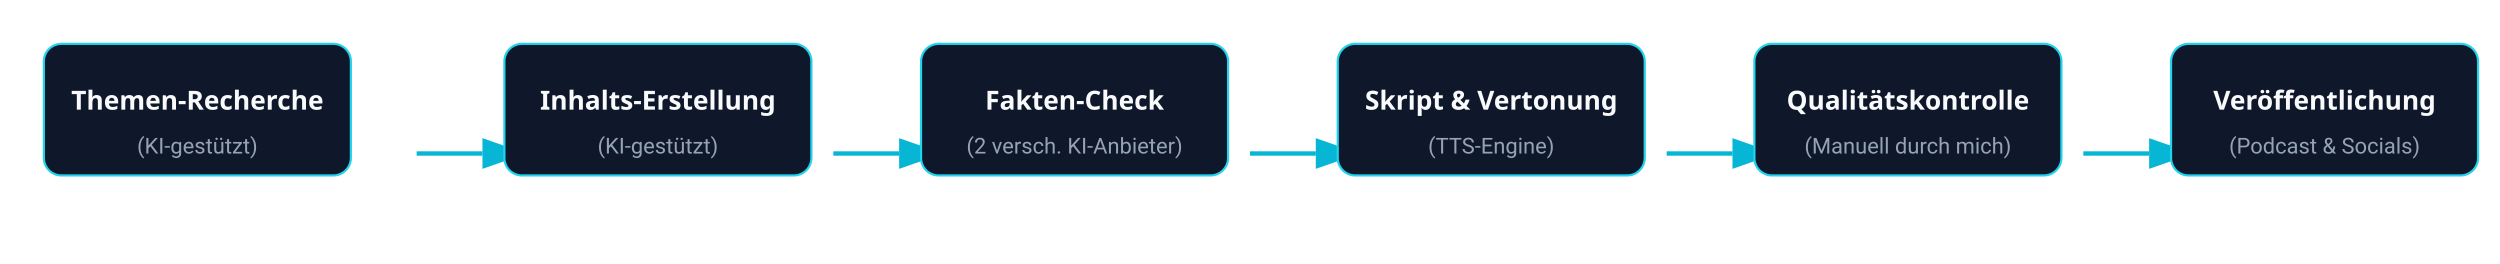
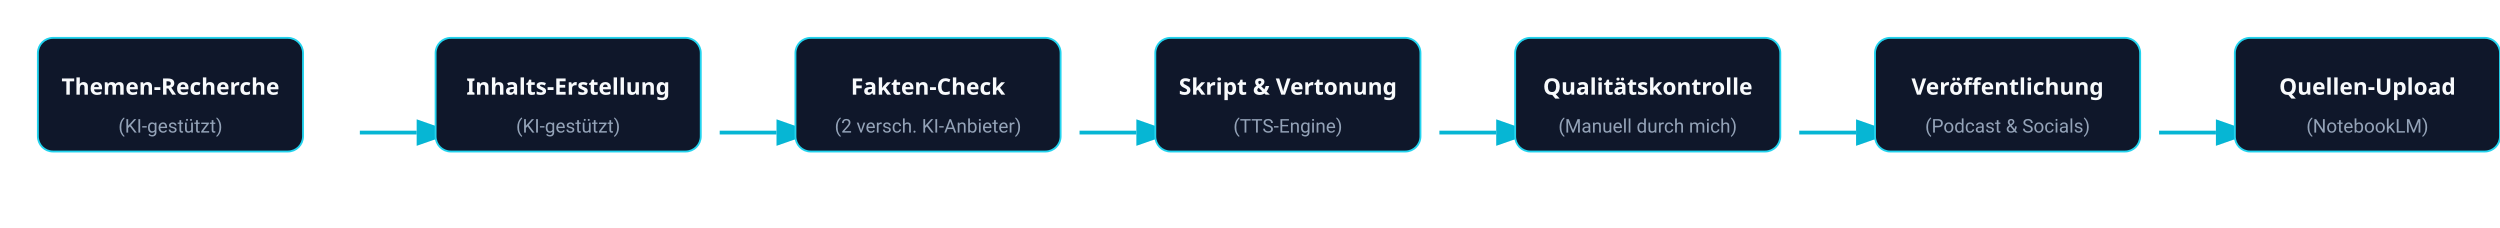
- <svg xmlns="http://www.w3.org/2000/svg" width="100%" viewBox="0 0 1140 120" font-family="Montserrat, sans-serif" font-size="14" fill="#F8FAFC">
+ <svg xmlns="http://www.w3.org/2000/svg" width="100%" viewBox="0 0 1320 120" font-family="Montserrat, sans-serif" font-size="14" fill="#F8FAFC">
  <style>
        .box {
            fill: #0F172A;
            stroke: #22D3EE;
            stroke-width: 1;
            rx: 8;
        }
        .arrow-line {
            stroke: #06B6D4;
            stroke-width: 2;
        }
        .text-top {
            font-weight: bold;
            font-size: 12px;
            font-family: 'Montserrat', sans-serif;
        }
        .text-bottom {
            font-size: 10px;
            fill: #94A3B8; /* gray-400 */
            font-family: 'Roboto', sans-serif;
        }
    </style>
  <defs>
    <marker id="arrowhead" markerWidth="10" markerHeight="7" refX="0" refY="3.5" orient="auto">
      <polygon points="0 0, 10 3.5, 0 7" fill="#06B6D4" />
    </marker>
  </defs>
  <g transform="translate(20, 20)">
    <rect class="box" width="140" height="60" />
    <text x="70" y="30" text-anchor="middle" class="text-top">Themen-Recherche</text>
    <text x="70" y="50" text-anchor="middle" class="text-bottom">(KI-gestützt)</text>
    <line class="arrow-line" x1="170" y1="50" x2="200" y2="50" marker-end="url(#arrowhead)" />
    <g transform="translate(210, 0)">
      <rect class="box" width="140" height="60" />
      <text x="70" y="30" text-anchor="middle" class="text-top">Inhalts-Erstellung</text>
      <text x="70" y="50" text-anchor="middle" class="text-bottom">(KI-gestützt)</text>
    </g>
    <line class="arrow-line" x1="360" y1="50" x2="390" y2="50" marker-end="url(#arrowhead)" />
    <g transform="translate(400, 0)">
      <rect class="box" width="140" height="60" />
      <text x="70" y="30" text-anchor="middle" class="text-top">Fakten-Check</text>
      <text x="70" y="50" text-anchor="middle" class="text-bottom">(2 versch. KI-Anbieter)</text>
    </g>
    <line class="arrow-line" x1="550" y1="50" x2="580" y2="50" marker-end="url(#arrowhead)" />
    <g transform="translate(590, 0)">
      <rect class="box" width="140" height="60" />
      <text x="70" y="30" text-anchor="middle" class="text-top">Skript &amp; Vertonung</text>
      <text x="70" y="50" text-anchor="middle" class="text-bottom">(TTS-Engine)</text>
    </g>
    <line class="arrow-line" x1="740" y1="50" x2="770" y2="50" marker-end="url(#arrowhead)" />
    <g transform="translate(780, 0)">
      <rect class="box" width="140" height="60" />
      <text x="70" y="30" text-anchor="middle" class="text-top">Qualitätskontrolle</text>
      <text x="70" y="50" text-anchor="middle" class="text-bottom">(Manuell durch mich)</text>
    </g>
    <line class="arrow-line" x1="930" y1="50" x2="960" y2="50" marker-end="url(#arrowhead)" />
    <g transform="translate(970, 0)">
      <rect class="box" width="140" height="60" />
      <text x="70" y="30" text-anchor="middle" class="text-top">Veröffentlichung</text>
      <text x="70" y="50" text-anchor="middle" class="text-bottom">(Podcast &amp; Socials)</text>
    </g>
+     <line class="arrow-line" x1="1120" y1="50" x2="1150" y2="50" marker-end="url(#arrowhead)" />
+     <g transform="translate(1160, 0)">
+       <rect class="box" width="140" height="60" />
+       <text x="70" y="30" text-anchor="middle" class="text-top">Quellen-Upload</text>
+       <text x="70" y="50" text-anchor="middle" class="text-bottom">(NotebookLM)</text>
+     </g>
  </g>
</svg>
